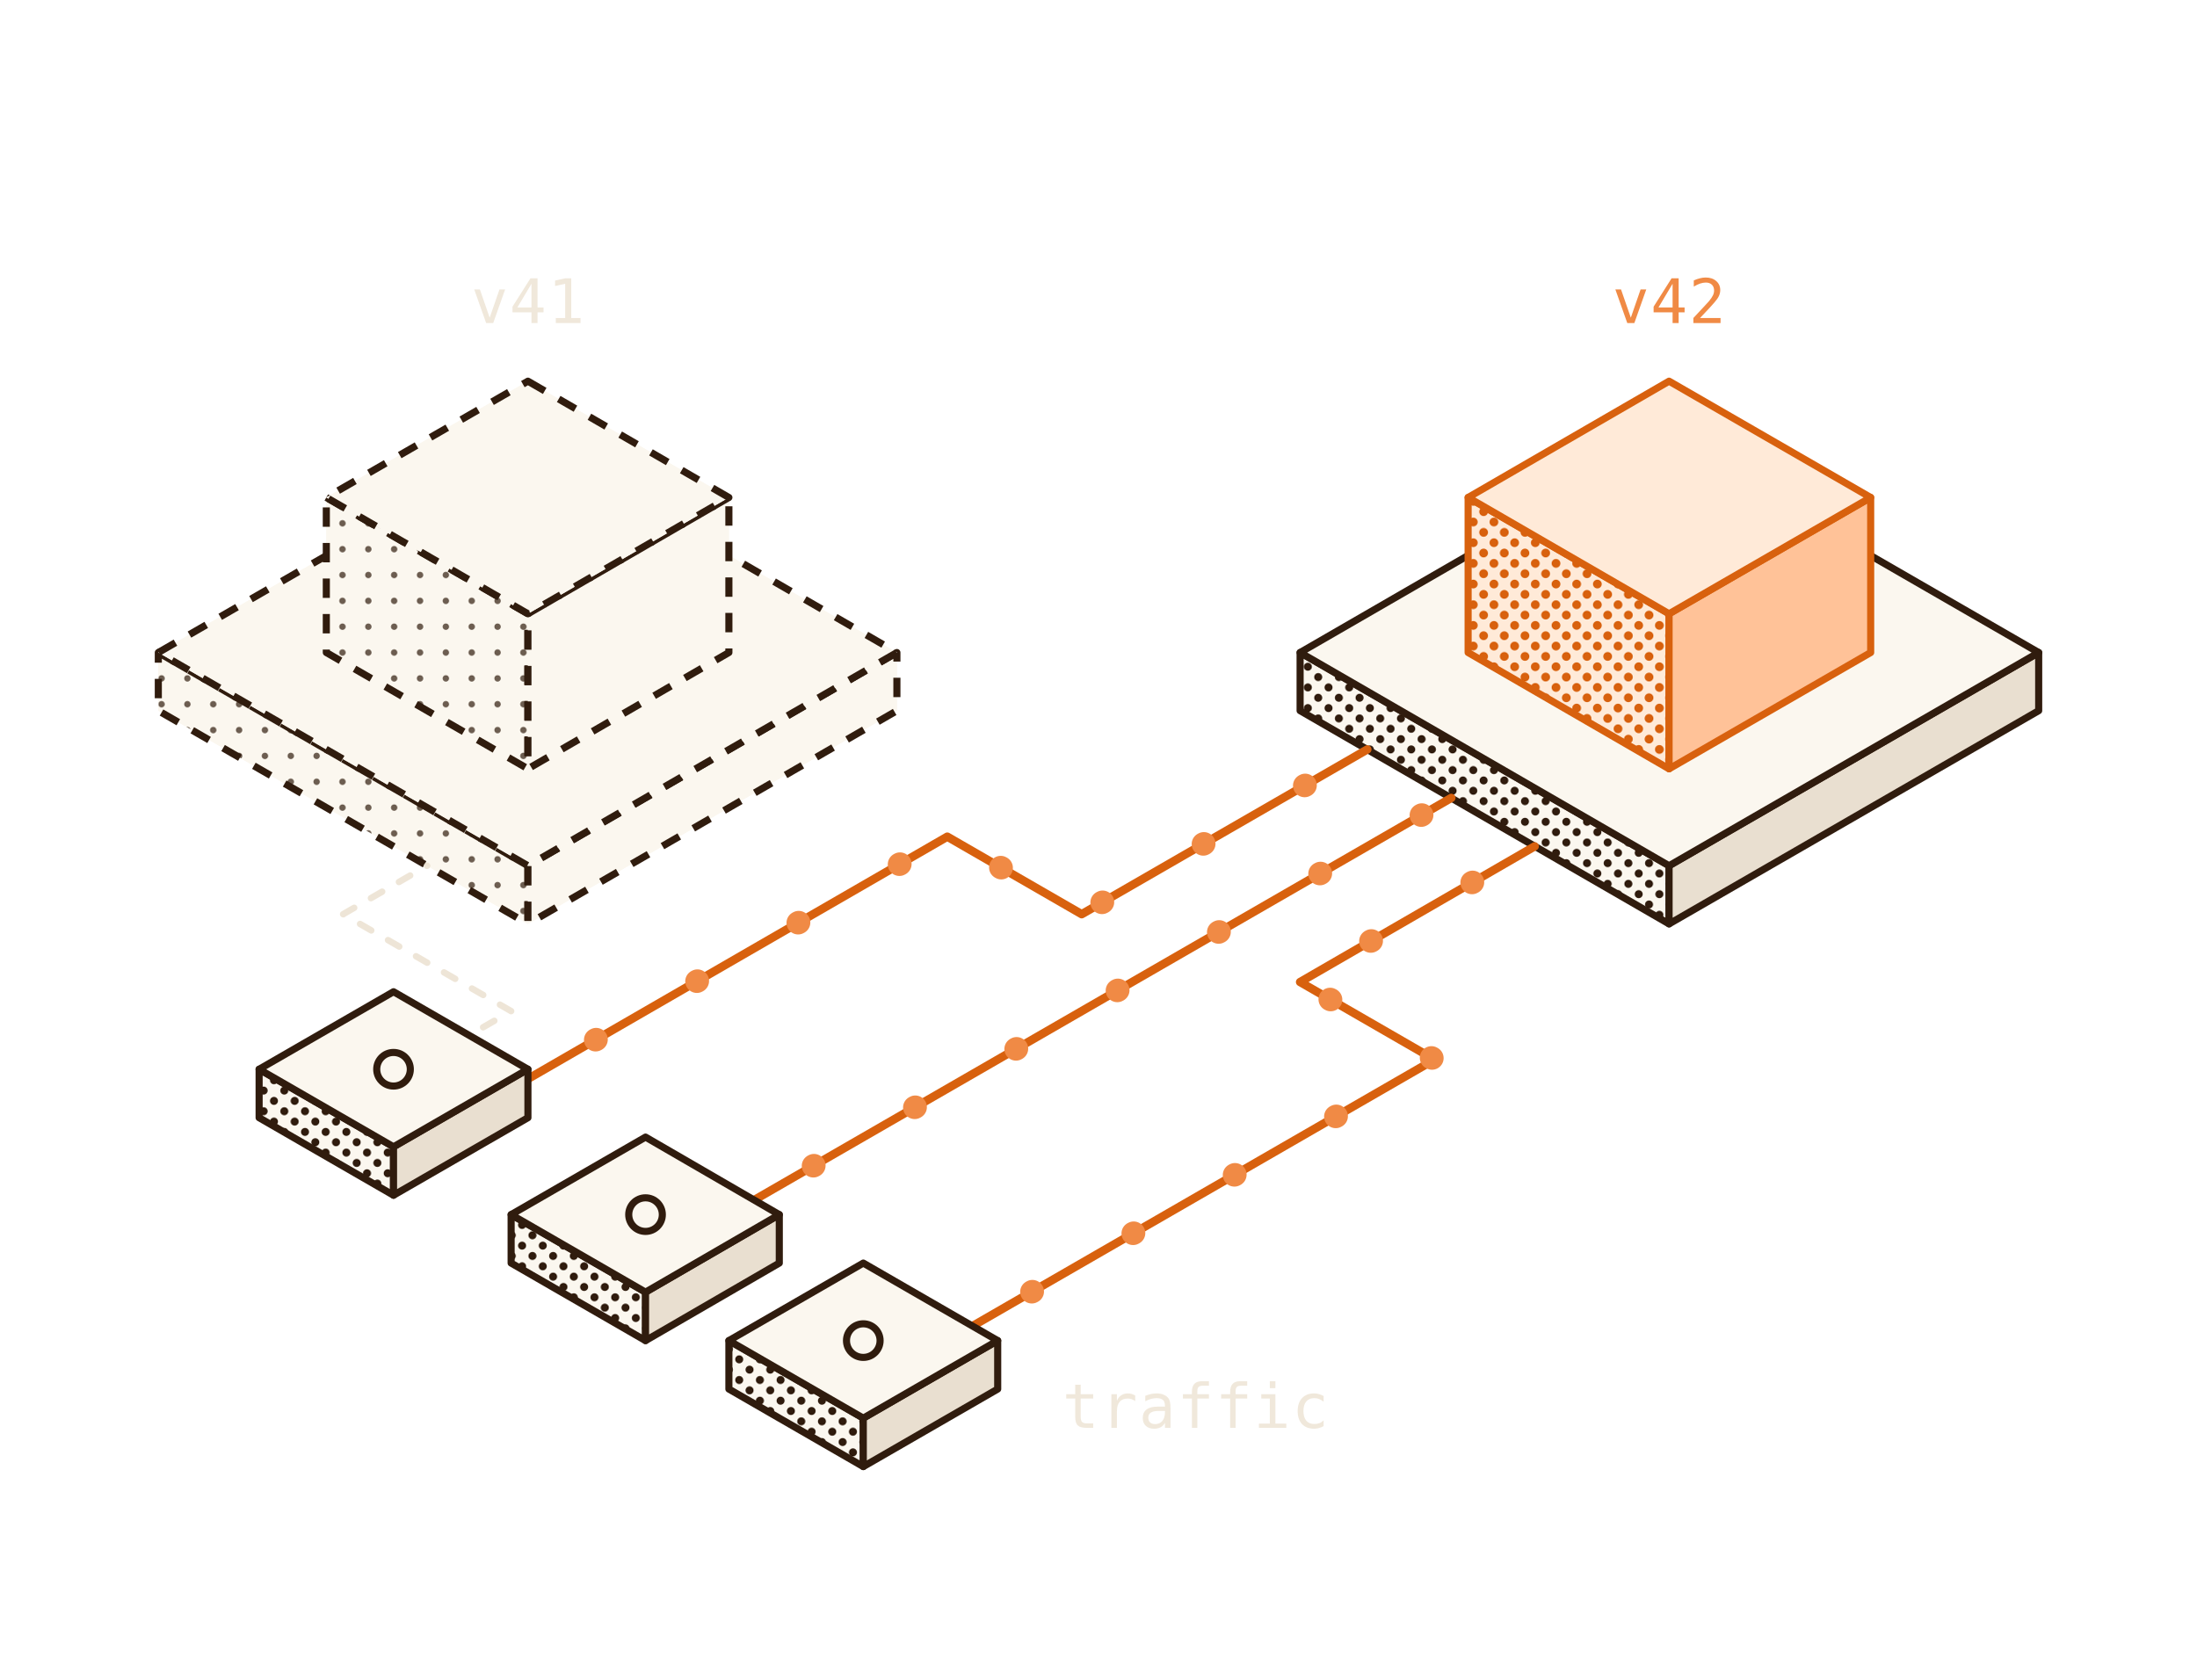
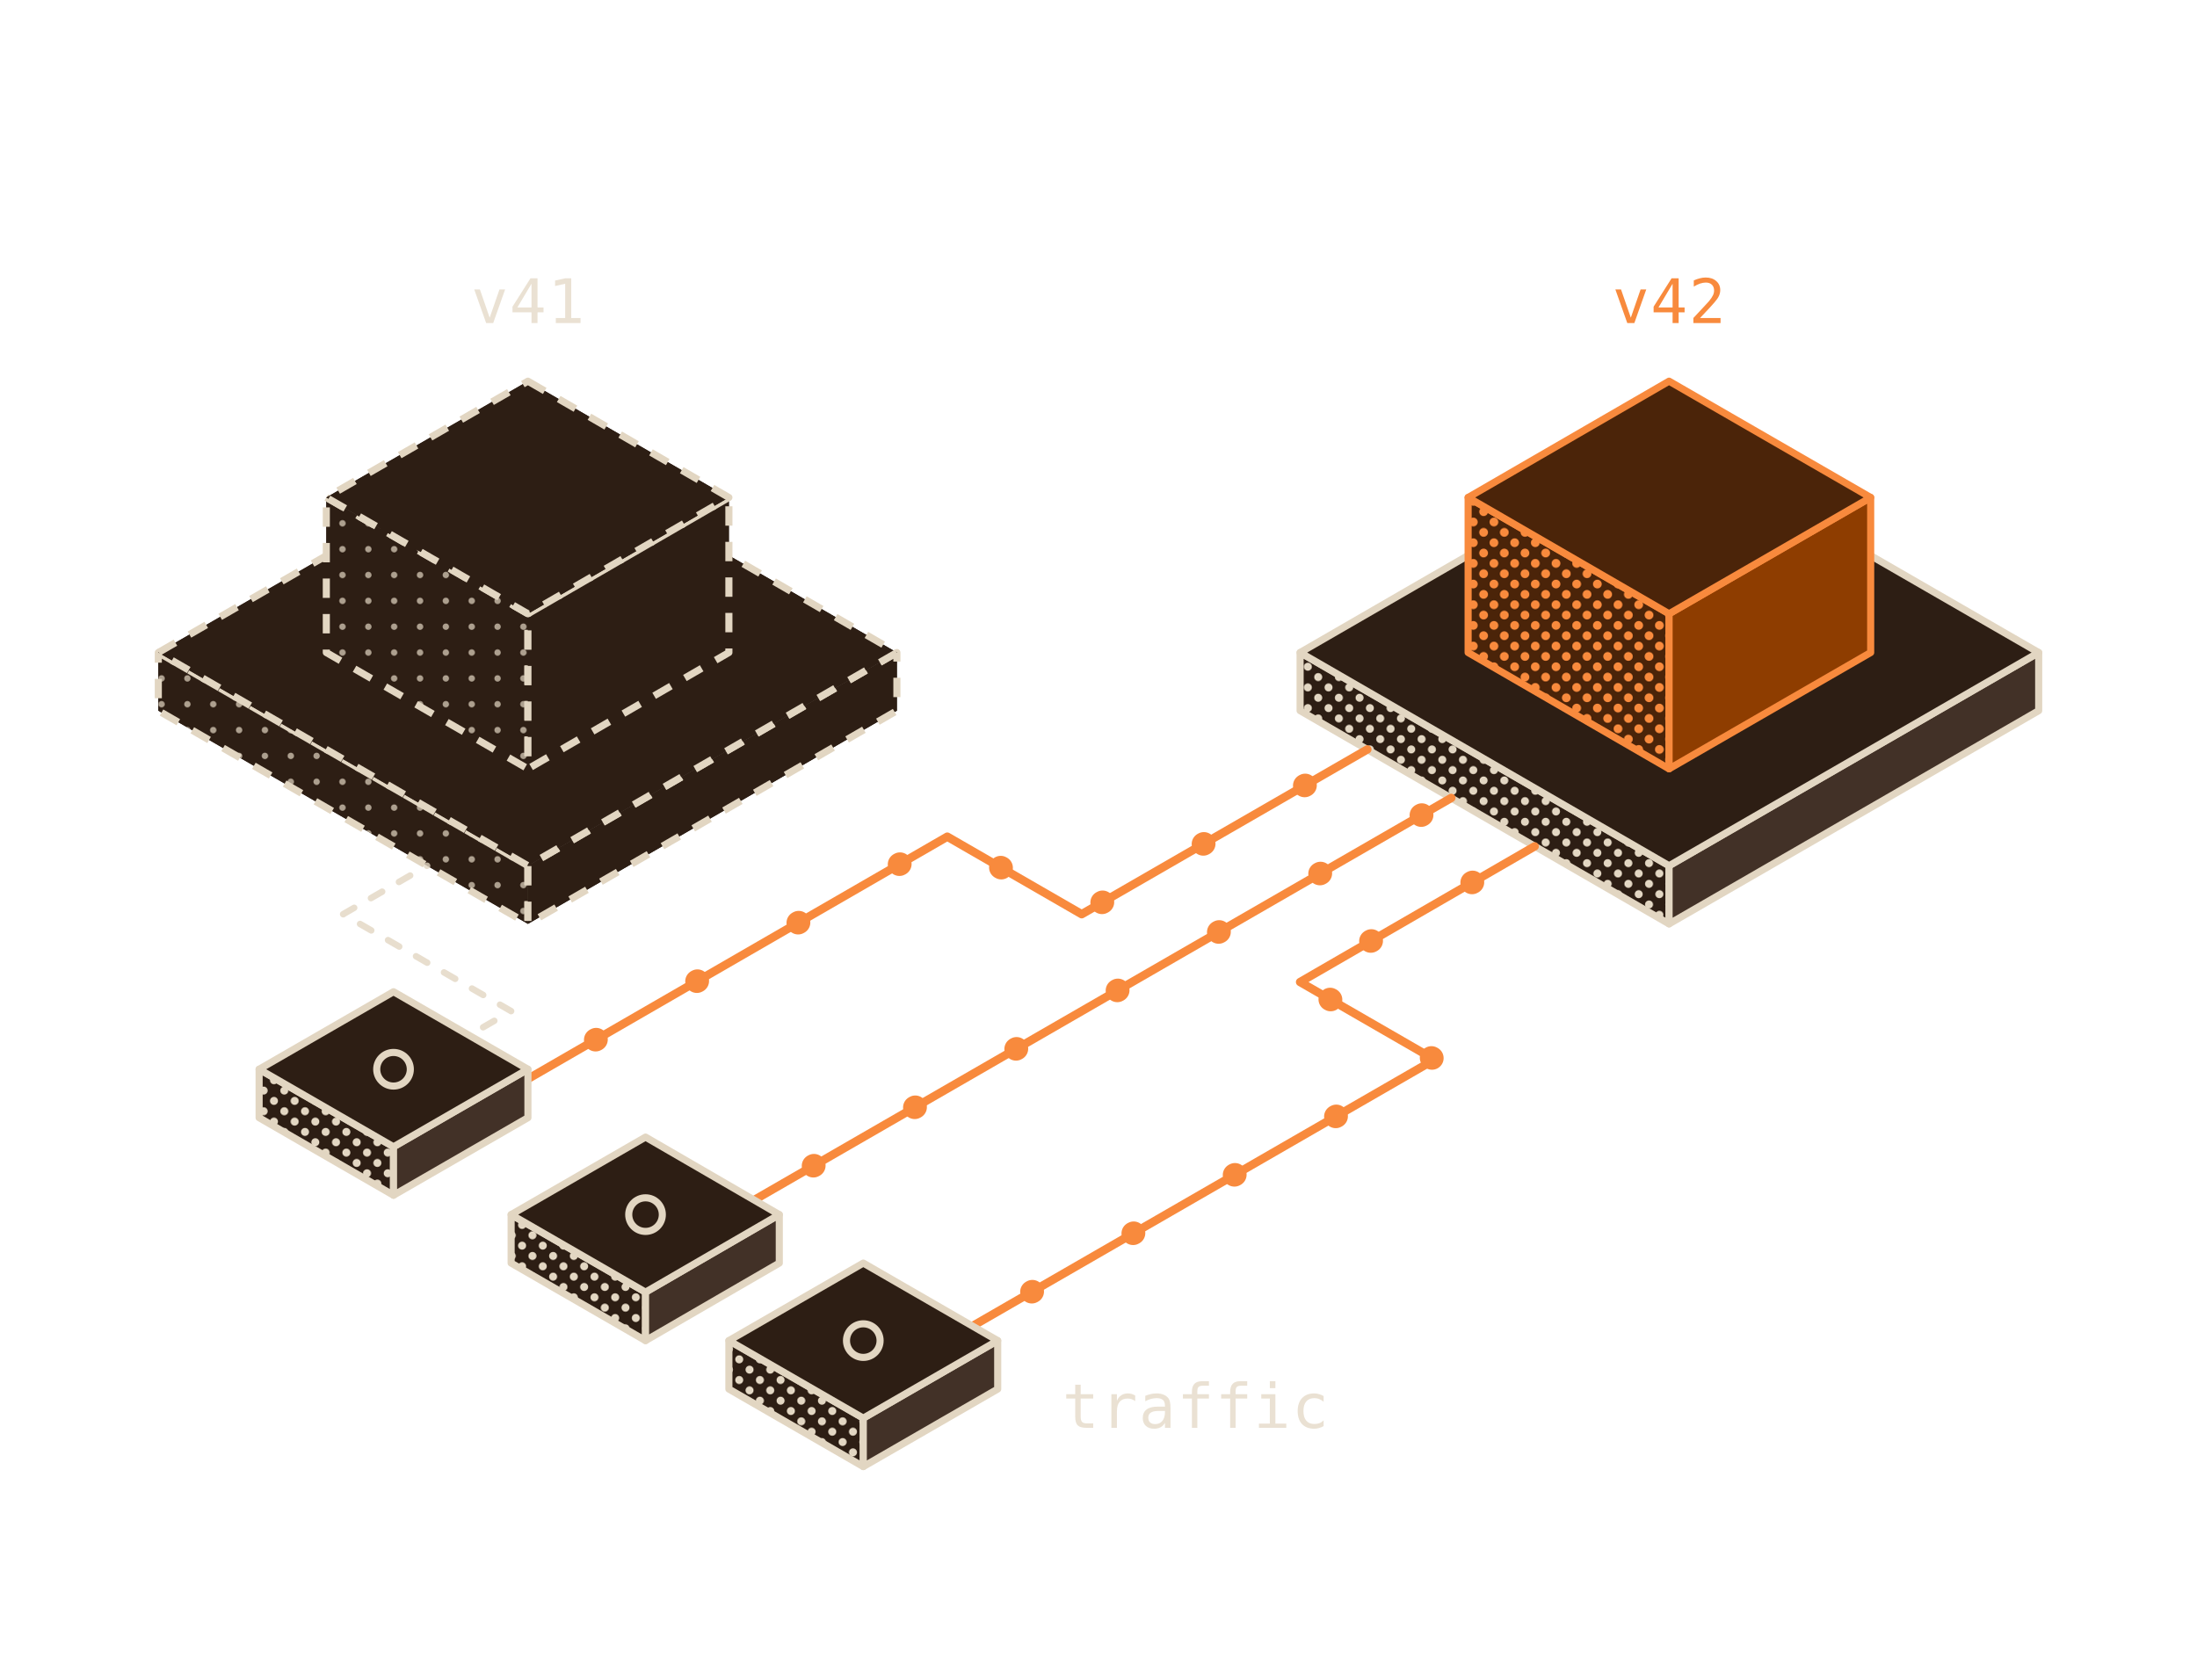
<svg xmlns="http://www.w3.org/2000/svg" viewBox="0 0 340 260" width="340" height="260" focusable="false">
  <defs>
    <pattern id="dep-dots" width="3.2" height="3.2" patternUnits="userSpaceOnUse">
-       <rect width="3.2" height="3.2" fill="#fbf7ef" />
-       <circle cx="0.8" cy="0.8" r="0.62" fill="#301c0e" />
-       <circle cx="2.4" cy="2.4" r="0.62" fill="#301c0e" />
+       <rect width="3.2" height="3.2" fill="#2d1e14" />
+       <circle cx="0.8" cy="0.8" r="0.62" fill="#e2d6c2" />
+       <circle cx="2.4" cy="2.4" r="0.62" fill="#e2d6c2" />
    </pattern>
    <pattern id="dep-fine" width="4" height="4" patternUnits="userSpaceOnUse">
-       <rect width="4" height="4" fill="#fbf7ef" />
-       <circle cx="1" cy="1" r="0.5" fill="#301c0e" opacity="0.7" />
+       <rect width="4" height="4" fill="#2d1e14" />
+       <circle cx="1" cy="1" r="0.5" fill="#e2d6c2" opacity="0.7" />
    </pattern>
    <pattern id="dep-hatch" width="3.4" height="3.4" patternUnits="userSpaceOnUse" patternTransform="rotate(-30)">
-       <rect width="3.4" height="3.4" fill="#fbf7ef" />
-       <rect width="3.4" height="0.7" fill="#301c0e" opacity="0.75" />
+       <rect width="3.4" height="3.4" fill="#2d1e14" />
+       <rect width="3.4" height="0.7" fill="#e2d6c2" opacity="0.75" />
    </pattern>
    <pattern id="dep-adots" width="3.2" height="3.2" patternUnits="userSpaceOnUse">
-       <rect width="3.2" height="3.2" fill="#ffead8" />
-       <circle cx="0.8" cy="0.8" r="0.68" fill="#d8610e" />
-       <circle cx="2.4" cy="2.4" r="0.68" fill="#d8610e" />
+       <rect width="3.2" height="3.2" fill="#4b2409" />
+       <circle cx="0.8" cy="0.8" r="0.68" fill="#f88a3d" />
+       <circle cx="2.4" cy="2.4" r="0.68" fill="#f88a3d" />
    </pattern>
    <pattern id="dep-ahatch" width="3.4" height="3.4" patternUnits="userSpaceOnUse" patternTransform="rotate(-30)">
-       <rect width="3.4" height="3.4" fill="#ffead8" />
-       <rect width="3.4" height="0.8" fill="#d8610e" />
+       <rect width="3.4" height="3.4" fill="#4b2409" />
+       <rect width="3.4" height="0.8" fill="#f88a3d" />
    </pattern>
  </defs>
-   <polygon points="24.5,101 81.7,134 81.7,143 24.5,110" fill="#fbf7ef" />
-   <polygon points="24.5,101 81.7,134 81.7,143 24.5,110" fill="url(#dep-fine)" stroke="#301c0e" stroke-width="1.1" stroke-linejoin="round" stroke-dasharray="3 2.5" />
-   <polygon points="138.8,101 81.7,134 81.7,143 138.8,110" fill="#fbf7ef" />
-   <polygon points="138.8,101 81.7,134 81.7,143 138.8,110" fill="#fbf7ef" stroke="#301c0e" stroke-width="1.1" stroke-linejoin="round" stroke-dasharray="3 2.5" />
-   <polygon points="81.7,68 138.8,101 81.7,134 24.5,101" fill="#fbf7ef" />
-   <polygon points="81.7,68 138.8,101 81.7,134 24.5,101" fill="#fbf7ef" stroke="#301c0e" stroke-width="1.1" stroke-linejoin="round" stroke-dasharray="3 2.5" />
-   <polygon points="50.5,77 81.7,95 81.7,119 50.5,101" fill="#fbf7ef" />
-   <polygon points="50.5,77 81.7,95 81.7,119 50.5,101" fill="url(#dep-fine)" stroke="#301c0e" stroke-width="1.1" stroke-linejoin="round" stroke-dasharray="3 2.5" />
-   <polygon points="112.8,77 81.7,95 81.7,119 112.8,101" fill="#fbf7ef" />
-   <polygon points="112.8,77 81.7,95 81.7,119 112.8,101" fill="#fbf7ef" stroke="#301c0e" stroke-width="1.1" stroke-linejoin="round" stroke-dasharray="3 2.5" />
-   <polygon points="81.7,59 112.8,77 81.7,95 50.5,77" fill="#fbf7ef" />
-   <polygon points="81.7,59 112.8,77 81.7,95 50.5,77" fill="#fbf7ef" stroke="#301c0e" stroke-width="1.1" stroke-linejoin="round" stroke-dasharray="3 2.5" />
-   <text x="81.7" y="50" text-anchor="middle" fill="#eadfcd" opacity="0.72" font-family="'Fira Code',ui-monospace,monospace" font-size="9.5" letter-spacing="0.2">v41</text>
-   <polygon points="201.2,101 258.3,134 258.3,143 201.2,110" fill="#fbf7ef" />
-   <polygon points="201.2,101 258.3,134 258.3,143 201.2,110" fill="url(#dep-dots)" stroke="#301c0e" stroke-width="1.1" stroke-linejoin="round" />
-   <polygon points="315.5,101 258.3,134 258.3,143 315.5,110" fill="#fbf7ef" />
-   <polygon points="315.5,101 258.3,134 258.3,143 315.5,110" fill="#e9dfd0" stroke="#301c0e" stroke-width="1.1" stroke-linejoin="round" />
-   <polygon points="258.3,68 315.5,101 258.3,134 201.2,101" fill="#fbf7ef" />
-   <polygon points="258.3,68 315.5,101 258.3,134 201.2,101" fill="#fbf7ef" stroke="#301c0e" stroke-width="1.1" stroke-linejoin="round" />
-   <polygon points="227.2,77 258.3,95 258.3,119 227.2,101" fill="#fbf7ef" />
-   <polygon points="227.2,77 258.3,95 258.3,119 227.2,101" fill="url(#dep-adots)" stroke="#d8610e" stroke-width="1.1" stroke-linejoin="round" />
-   <polygon points="289.5,77 258.3,95 258.3,119 289.5,101" fill="#fbf7ef" />
-   <polygon points="289.5,77 258.3,95 258.3,119 289.5,101" fill="#ffc298" stroke="#d8610e" stroke-width="1.1" stroke-linejoin="round" />
-   <polygon points="258.3,59 289.5,77 258.3,95 227.2,77" fill="#fbf7ef" />
-   <polygon points="258.3,59 289.5,77 258.3,95 227.2,77" fill="#ffead8" stroke="#d8610e" stroke-width="1.1" stroke-linejoin="round" />
-   <text x="258.3" y="50" text-anchor="middle" fill="#f08a45" opacity="1" font-family="'Fira Code',ui-monospace,monospace" font-size="9.5" letter-spacing="0.2">v42</text>
-   <polyline points="66.1,164 79.1,156.5 53.1,141.5 66.1,134" fill="none" stroke="#eadfcd" stroke-width="1" stroke-linecap="round" stroke-linejoin="round" stroke-dasharray="2 3" opacity="0.8" />
-   <polyline points="76.5,170 146.6,129.5 167.4,141.5 211.6,116" fill="none" stroke="#d8610e" stroke-width="1.3" stroke-linecap="round" stroke-linejoin="round" />
-   <polyline class="fw" style="animation-delay:-0s" points="76.5,170 146.6,129.5 167.4,141.5 211.6,116" fill="none" stroke="#f08a45" stroke-width="3.6" stroke-linecap="round" stroke-linejoin="round" stroke-dasharray="0.1 18" />
-   <polyline points="110.2,189.5 224.6,123.5" fill="none" stroke="#d8610e" stroke-width="1.3" stroke-linecap="round" stroke-linejoin="round" />
-   <polyline class="fw" style="animation-delay:-0.6s" points="110.2,189.5 224.6,123.5" fill="none" stroke="#f08a45" stroke-width="3.6" stroke-linecap="round" stroke-linejoin="round" stroke-dasharray="0.1 18" />
-   <polyline points="144,209 222,164 201.2,152 237.5,131" fill="none" stroke="#d8610e" stroke-width="1.3" stroke-linecap="round" stroke-linejoin="round" />
-   <polyline class="fw" style="animation-delay:-1.1s" points="144,209 222,164 201.2,152 237.5,131" fill="none" stroke="#f08a45" stroke-width="3.6" stroke-linecap="round" stroke-linejoin="round" stroke-dasharray="0.1 18" />
-   <polygon points="40.1,165.5 60.9,177.5 60.9,185 40.1,173" fill="#fbf7ef" />
-   <polygon points="40.1,165.5 60.9,177.5 60.9,185 40.1,173" fill="url(#dep-dots)" stroke="#301c0e" stroke-width="1.1" stroke-linejoin="round" />
-   <polygon points="81.7,165.5 60.9,177.5 60.9,185 81.7,173" fill="#fbf7ef" />
-   <polygon points="81.7,165.5 60.9,177.5 60.9,185 81.7,173" fill="#e9dfd0" stroke="#301c0e" stroke-width="1.1" stroke-linejoin="round" />
-   <polygon points="60.9,153.5 81.7,165.5 60.9,177.5 40.1,165.5" fill="#fbf7ef" />
-   <polygon points="60.9,153.5 81.7,165.5 60.9,177.5 40.1,165.5" fill="#fbf7ef" stroke="#301c0e" stroke-width="1.1" stroke-linejoin="round" />
-   <circle cx="60.9" cy="165.5" r="2.6" fill="#fbf7ef" stroke="#301c0e" stroke-width="1.1" />
-   <polygon points="79.1,188 99.9,200 99.9,207.5 79.1,195.5" fill="#fbf7ef" />
-   <polygon points="79.1,188 99.9,200 99.9,207.5 79.1,195.5" fill="url(#dep-dots)" stroke="#301c0e" stroke-width="1.1" stroke-linejoin="round" />
-   <polygon points="120.6,188 99.9,200 99.9,207.5 120.6,195.5" fill="#fbf7ef" />
-   <polygon points="120.6,188 99.9,200 99.9,207.5 120.6,195.5" fill="#e9dfd0" stroke="#301c0e" stroke-width="1.1" stroke-linejoin="round" />
-   <polygon points="99.9,176 120.6,188 99.9,200 79.1,188" fill="#fbf7ef" />
-   <polygon points="99.9,176 120.6,188 99.9,200 79.1,188" fill="#fbf7ef" stroke="#301c0e" stroke-width="1.1" stroke-linejoin="round" />
-   <circle cx="99.9" cy="188" r="2.6" fill="#fbf7ef" stroke="#301c0e" stroke-width="1.1" />
-   <polygon points="112.8,207.5 133.6,219.5 133.6,227 112.8,215" fill="#fbf7ef" />
-   <polygon points="112.8,207.5 133.6,219.5 133.6,227 112.8,215" fill="url(#dep-dots)" stroke="#301c0e" stroke-width="1.1" stroke-linejoin="round" />
-   <polygon points="154.4,207.5 133.6,219.5 133.6,227 154.4,215" fill="#fbf7ef" />
-   <polygon points="154.4,207.5 133.6,219.5 133.6,227 154.4,215" fill="#e9dfd0" stroke="#301c0e" stroke-width="1.1" stroke-linejoin="round" />
-   <polygon points="133.6,195.5 154.4,207.5 133.6,219.5 112.8,207.5" fill="#fbf7ef" />
-   <polygon points="133.6,195.5 154.4,207.5 133.6,219.5 112.8,207.5" fill="#fbf7ef" stroke="#301c0e" stroke-width="1.1" stroke-linejoin="round" />
-   <circle cx="133.6" cy="207.5" r="2.6" fill="#fbf7ef" stroke="#301c0e" stroke-width="1.1" />
-   <text x="164.4" y="221" text-anchor="start" fill="#eadfcd" opacity="0.72" font-family="'Fira Code',ui-monospace,monospace" font-size="9.5" letter-spacing="0.2">traffic</text>
+   <polygon points="24.5,101 81.7,134 81.7,143 24.5,110" fill="#2d1e14" />
+   <polygon points="24.5,101 81.7,134 81.7,143 24.5,110" fill="url(#dep-fine)" stroke="#e2d6c2" stroke-width="1.1" stroke-linejoin="round" stroke-dasharray="3 2.5" />
+   <polygon points="138.8,101 81.7,134 81.7,143 138.8,110" fill="#2d1e14" />
+   <polygon points="138.8,101 81.7,134 81.7,143 138.8,110" fill="#2d1e14" stroke="#e2d6c2" stroke-width="1.1" stroke-linejoin="round" stroke-dasharray="3 2.5" />
+   <polygon points="81.7,68 138.8,101 81.7,134 24.5,101" fill="#2d1e14" />
+   <polygon points="81.7,68 138.8,101 81.7,134 24.5,101" fill="#2d1e14" stroke="#e2d6c2" stroke-width="1.1" stroke-linejoin="round" stroke-dasharray="3 2.5" />
+   <polygon points="50.5,77 81.7,95 81.7,119 50.5,101" fill="#2d1e14" />
+   <polygon points="50.5,77 81.7,95 81.7,119 50.5,101" fill="url(#dep-fine)" stroke="#e2d6c2" stroke-width="1.1" stroke-linejoin="round" stroke-dasharray="3 2.5" />
+   <polygon points="112.8,77 81.7,95 81.7,119 112.8,101" fill="#2d1e14" />
+   <polygon points="112.8,77 81.7,95 81.7,119 112.8,101" fill="#2d1e14" stroke="#e2d6c2" stroke-width="1.1" stroke-linejoin="round" stroke-dasharray="3 2.5" />
+   <polygon points="81.7,59 112.8,77 81.7,95 50.5,77" fill="#2d1e14" />
+   <polygon points="81.7,59 112.8,77 81.7,95 50.5,77" fill="#2d1e14" stroke="#e2d6c2" stroke-width="1.1" stroke-linejoin="round" stroke-dasharray="3 2.5" />
+   <text x="81.7" y="50" text-anchor="middle" fill="#e2d6c2" opacity="0.72" font-family="'Fira Code',ui-monospace,monospace" font-size="9.5" letter-spacing="0.2">v41</text>
+   <polygon points="201.2,101 258.3,134 258.3,143 201.2,110" fill="#2d1e14" />
+   <polygon points="201.2,101 258.3,134 258.3,143 201.2,110" fill="url(#dep-dots)" stroke="#e2d6c2" stroke-width="1.1" stroke-linejoin="round" />
+   <polygon points="315.5,101 258.3,134 258.3,143 315.5,110" fill="#2d1e14" />
+   <polygon points="315.5,101 258.3,134 258.3,143 315.5,110" fill="#423127" stroke="#e2d6c2" stroke-width="1.1" stroke-linejoin="round" />
+   <polygon points="258.3,68 315.5,101 258.3,134 201.2,101" fill="#2d1e14" />
+   <polygon points="258.3,68 315.5,101 258.3,134 201.2,101" fill="#2d1e14" stroke="#e2d6c2" stroke-width="1.1" stroke-linejoin="round" />
+   <polygon points="227.2,77 258.3,95 258.3,119 227.2,101" fill="#2d1e14" />
+   <polygon points="227.2,77 258.3,95 258.3,119 227.2,101" fill="url(#dep-adots)" stroke="#f88a3d" stroke-width="1.1" stroke-linejoin="round" />
+   <polygon points="289.5,77 258.3,95 258.3,119 289.5,101" fill="#2d1e14" />
+   <polygon points="289.5,77 258.3,95 258.3,119 289.5,101" fill="#8e3d00" stroke="#f88a3d" stroke-width="1.1" stroke-linejoin="round" />
+   <polygon points="258.3,59 289.5,77 258.3,95 227.2,77" fill="#2d1e14" />
+   <polygon points="258.3,59 289.5,77 258.3,95 227.2,77" fill="#4b2409" stroke="#f88a3d" stroke-width="1.1" stroke-linejoin="round" />
+   <text x="258.3" y="50" text-anchor="middle" fill="#f88a3d" opacity="1" font-family="'Fira Code',ui-monospace,monospace" font-size="9.5" letter-spacing="0.2">v42</text>
+   <polyline points="66.1,164 79.1,156.5 53.1,141.5 66.1,134" fill="none" stroke="#e2d6c2" stroke-width="1" stroke-linecap="round" stroke-linejoin="round" stroke-dasharray="2 3" opacity="0.8" />
+   <polyline points="76.5,170 146.6,129.5 167.4,141.5 211.6,116" fill="none" stroke="#f88a3d" stroke-width="1.3" stroke-linecap="round" stroke-linejoin="round" />
+   <polyline class="fw" style="animation-delay:-0s" points="76.5,170 146.6,129.5 167.4,141.5 211.6,116" fill="none" stroke="#f88a3d" stroke-width="3.6" stroke-linecap="round" stroke-linejoin="round" stroke-dasharray="0.1 18" />
+   <polyline points="110.2,189.5 224.6,123.5" fill="none" stroke="#f88a3d" stroke-width="1.3" stroke-linecap="round" stroke-linejoin="round" />
+   <polyline class="fw" style="animation-delay:-0.6s" points="110.2,189.5 224.6,123.5" fill="none" stroke="#f88a3d" stroke-width="3.6" stroke-linecap="round" stroke-linejoin="round" stroke-dasharray="0.1 18" />
+   <polyline points="144,209 222,164 201.2,152 237.5,131" fill="none" stroke="#f88a3d" stroke-width="1.3" stroke-linecap="round" stroke-linejoin="round" />
+   <polyline class="fw" style="animation-delay:-1.1s" points="144,209 222,164 201.2,152 237.5,131" fill="none" stroke="#f88a3d" stroke-width="3.6" stroke-linecap="round" stroke-linejoin="round" stroke-dasharray="0.1 18" />
+   <polygon points="40.1,165.5 60.9,177.5 60.9,185 40.1,173" fill="#2d1e14" />
+   <polygon points="40.1,165.5 60.9,177.5 60.9,185 40.1,173" fill="url(#dep-dots)" stroke="#e2d6c2" stroke-width="1.1" stroke-linejoin="round" />
+   <polygon points="81.7,165.5 60.9,177.5 60.9,185 81.7,173" fill="#2d1e14" />
+   <polygon points="81.7,165.5 60.9,177.5 60.9,185 81.7,173" fill="#423127" stroke="#e2d6c2" stroke-width="1.1" stroke-linejoin="round" />
+   <polygon points="60.9,153.5 81.7,165.5 60.9,177.5 40.1,165.5" fill="#2d1e14" />
+   <polygon points="60.9,153.5 81.7,165.5 60.9,177.5 40.1,165.5" fill="#2d1e14" stroke="#e2d6c2" stroke-width="1.1" stroke-linejoin="round" />
+   <circle cx="60.9" cy="165.5" r="2.6" fill="#2d1e14" stroke="#e2d6c2" stroke-width="1.1" />
+   <polygon points="79.1,188 99.9,200 99.9,207.5 79.1,195.5" fill="#2d1e14" />
+   <polygon points="79.1,188 99.9,200 99.9,207.5 79.1,195.5" fill="url(#dep-dots)" stroke="#e2d6c2" stroke-width="1.1" stroke-linejoin="round" />
+   <polygon points="120.6,188 99.9,200 99.9,207.5 120.6,195.5" fill="#2d1e14" />
+   <polygon points="120.6,188 99.9,200 99.9,207.5 120.6,195.5" fill="#423127" stroke="#e2d6c2" stroke-width="1.1" stroke-linejoin="round" />
+   <polygon points="99.9,176 120.6,188 99.9,200 79.1,188" fill="#2d1e14" />
+   <polygon points="99.9,176 120.6,188 99.9,200 79.1,188" fill="#2d1e14" stroke="#e2d6c2" stroke-width="1.1" stroke-linejoin="round" />
+   <circle cx="99.9" cy="188" r="2.6" fill="#2d1e14" stroke="#e2d6c2" stroke-width="1.1" />
+   <polygon points="112.8,207.5 133.6,219.5 133.6,227 112.8,215" fill="#2d1e14" />
+   <polygon points="112.8,207.5 133.6,219.5 133.6,227 112.8,215" fill="url(#dep-dots)" stroke="#e2d6c2" stroke-width="1.1" stroke-linejoin="round" />
+   <polygon points="154.4,207.5 133.6,219.5 133.6,227 154.4,215" fill="#2d1e14" />
+   <polygon points="154.4,207.5 133.6,219.5 133.6,227 154.4,215" fill="#423127" stroke="#e2d6c2" stroke-width="1.1" stroke-linejoin="round" />
+   <polygon points="133.6,195.5 154.4,207.5 133.6,219.5 112.8,207.5" fill="#2d1e14" />
+   <polygon points="133.6,195.5 154.4,207.5 133.6,219.5 112.8,207.5" fill="#2d1e14" stroke="#e2d6c2" stroke-width="1.1" stroke-linejoin="round" />
+   <circle cx="133.6" cy="207.5" r="2.6" fill="#2d1e14" stroke="#e2d6c2" stroke-width="1.1" />
+   <text x="164.4" y="221" text-anchor="start" fill="#e2d6c2" opacity="0.72" font-family="'Fira Code',ui-monospace,monospace" font-size="9.5" letter-spacing="0.2">traffic</text>
</svg>
